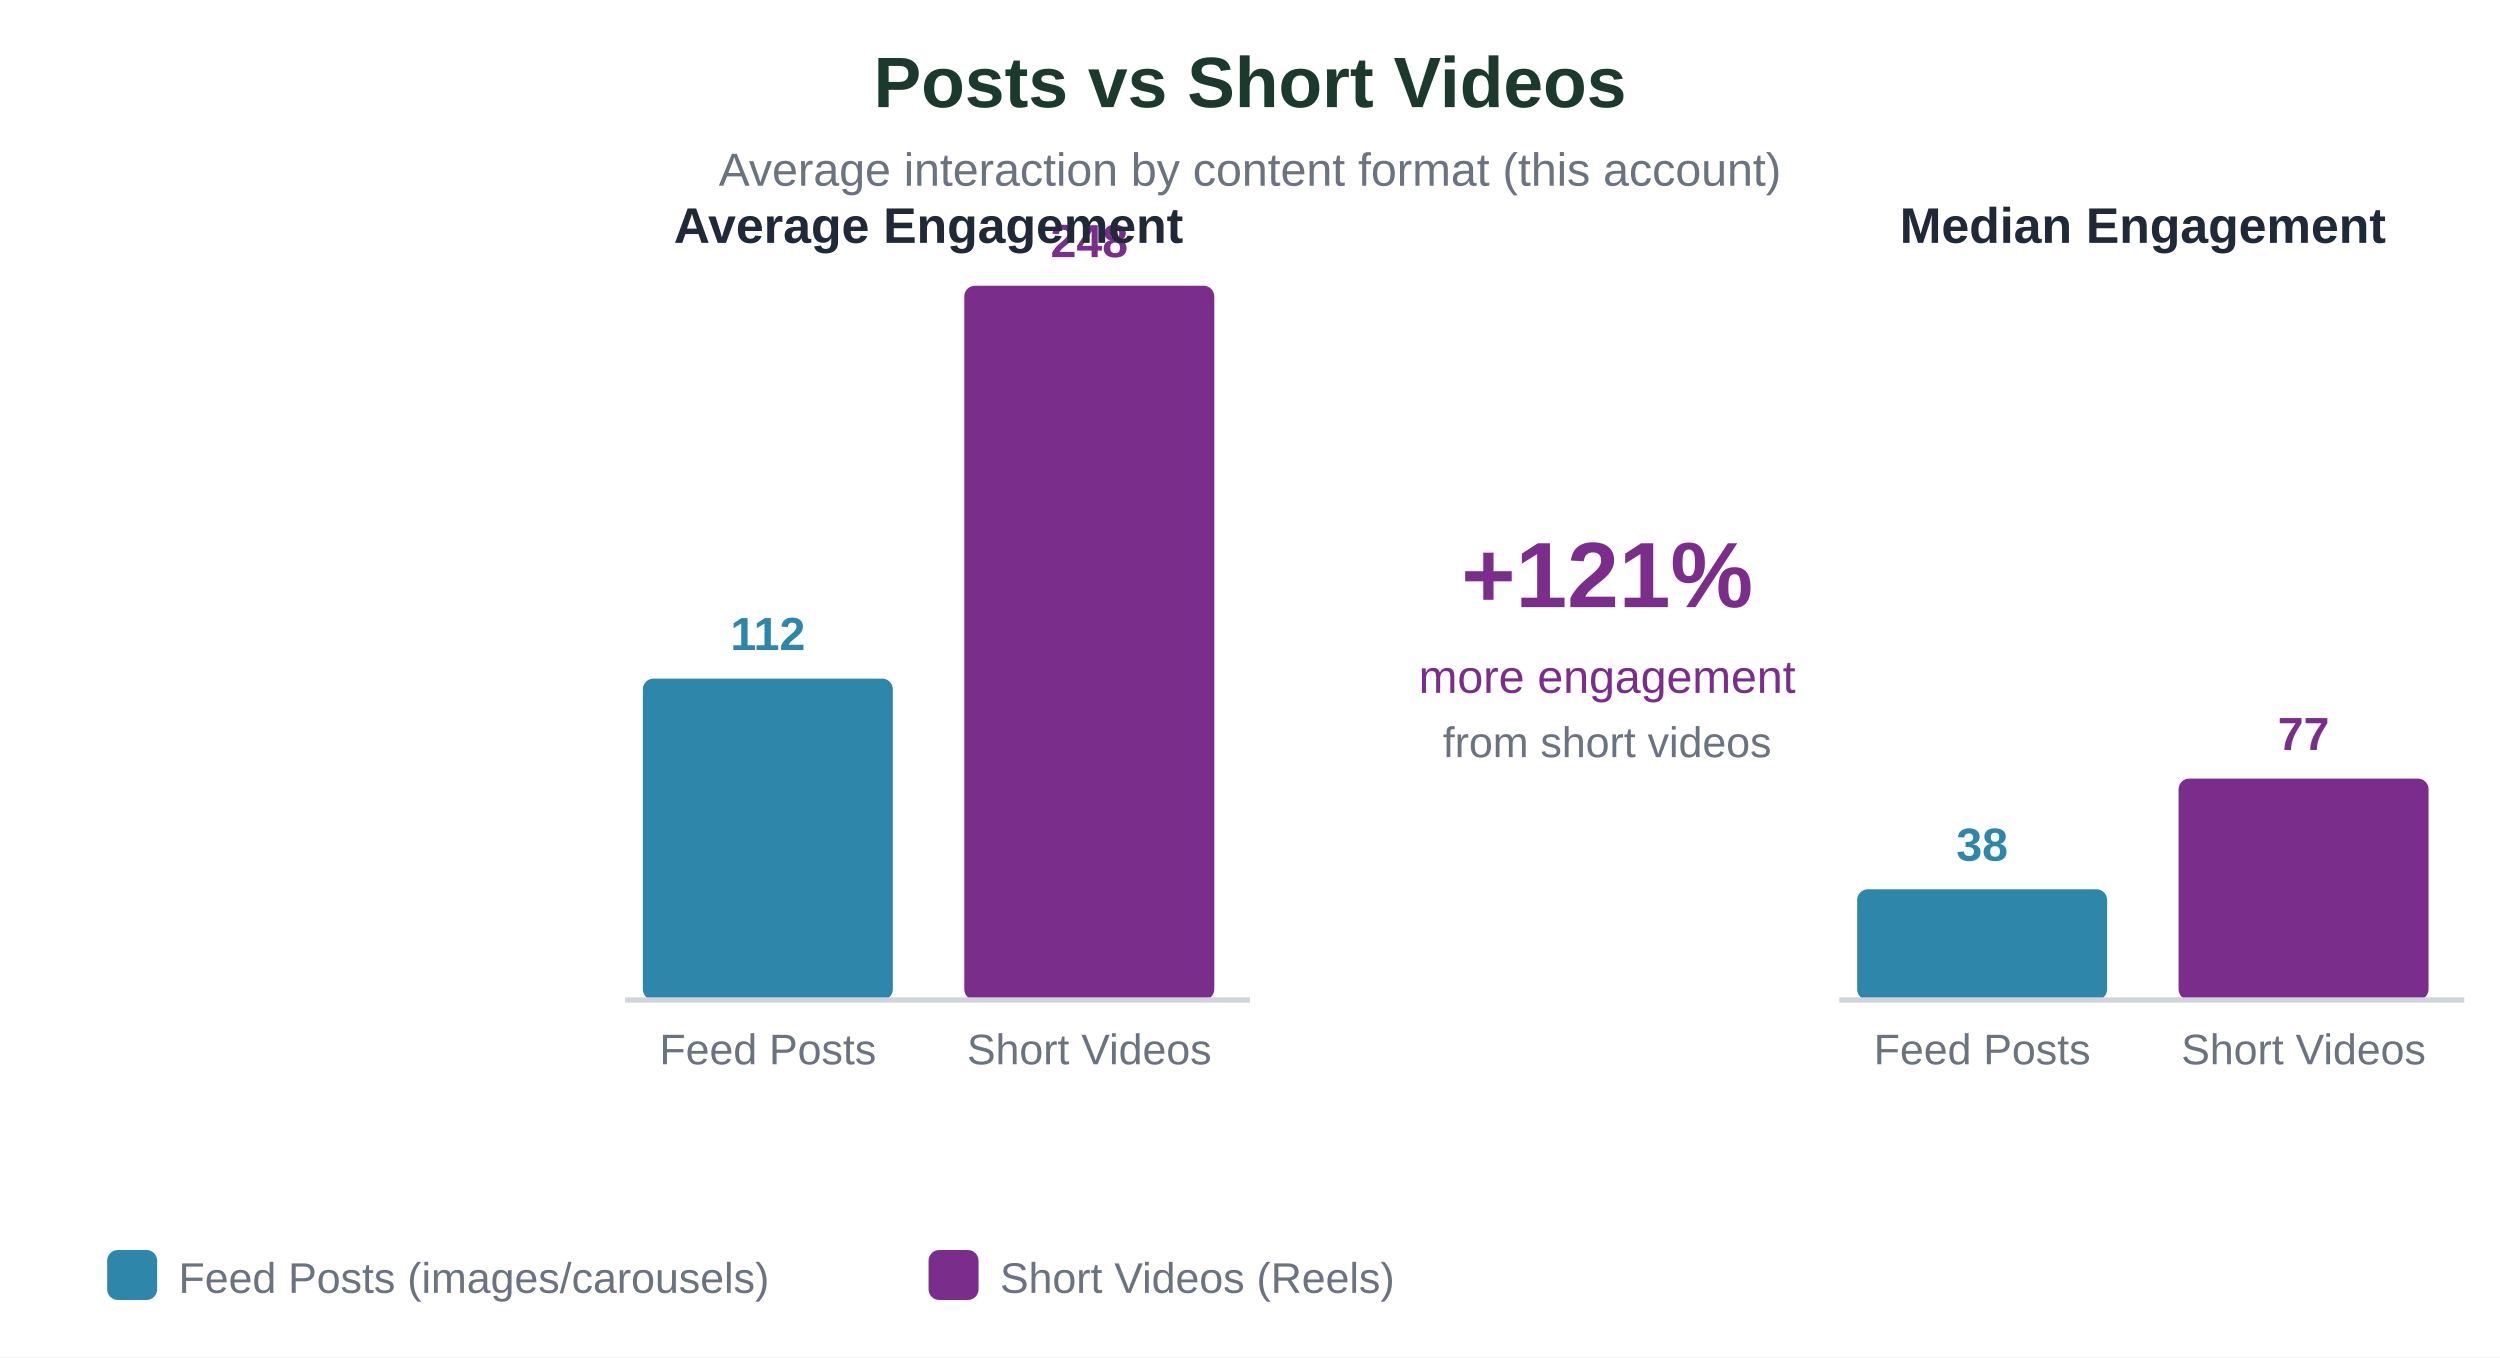
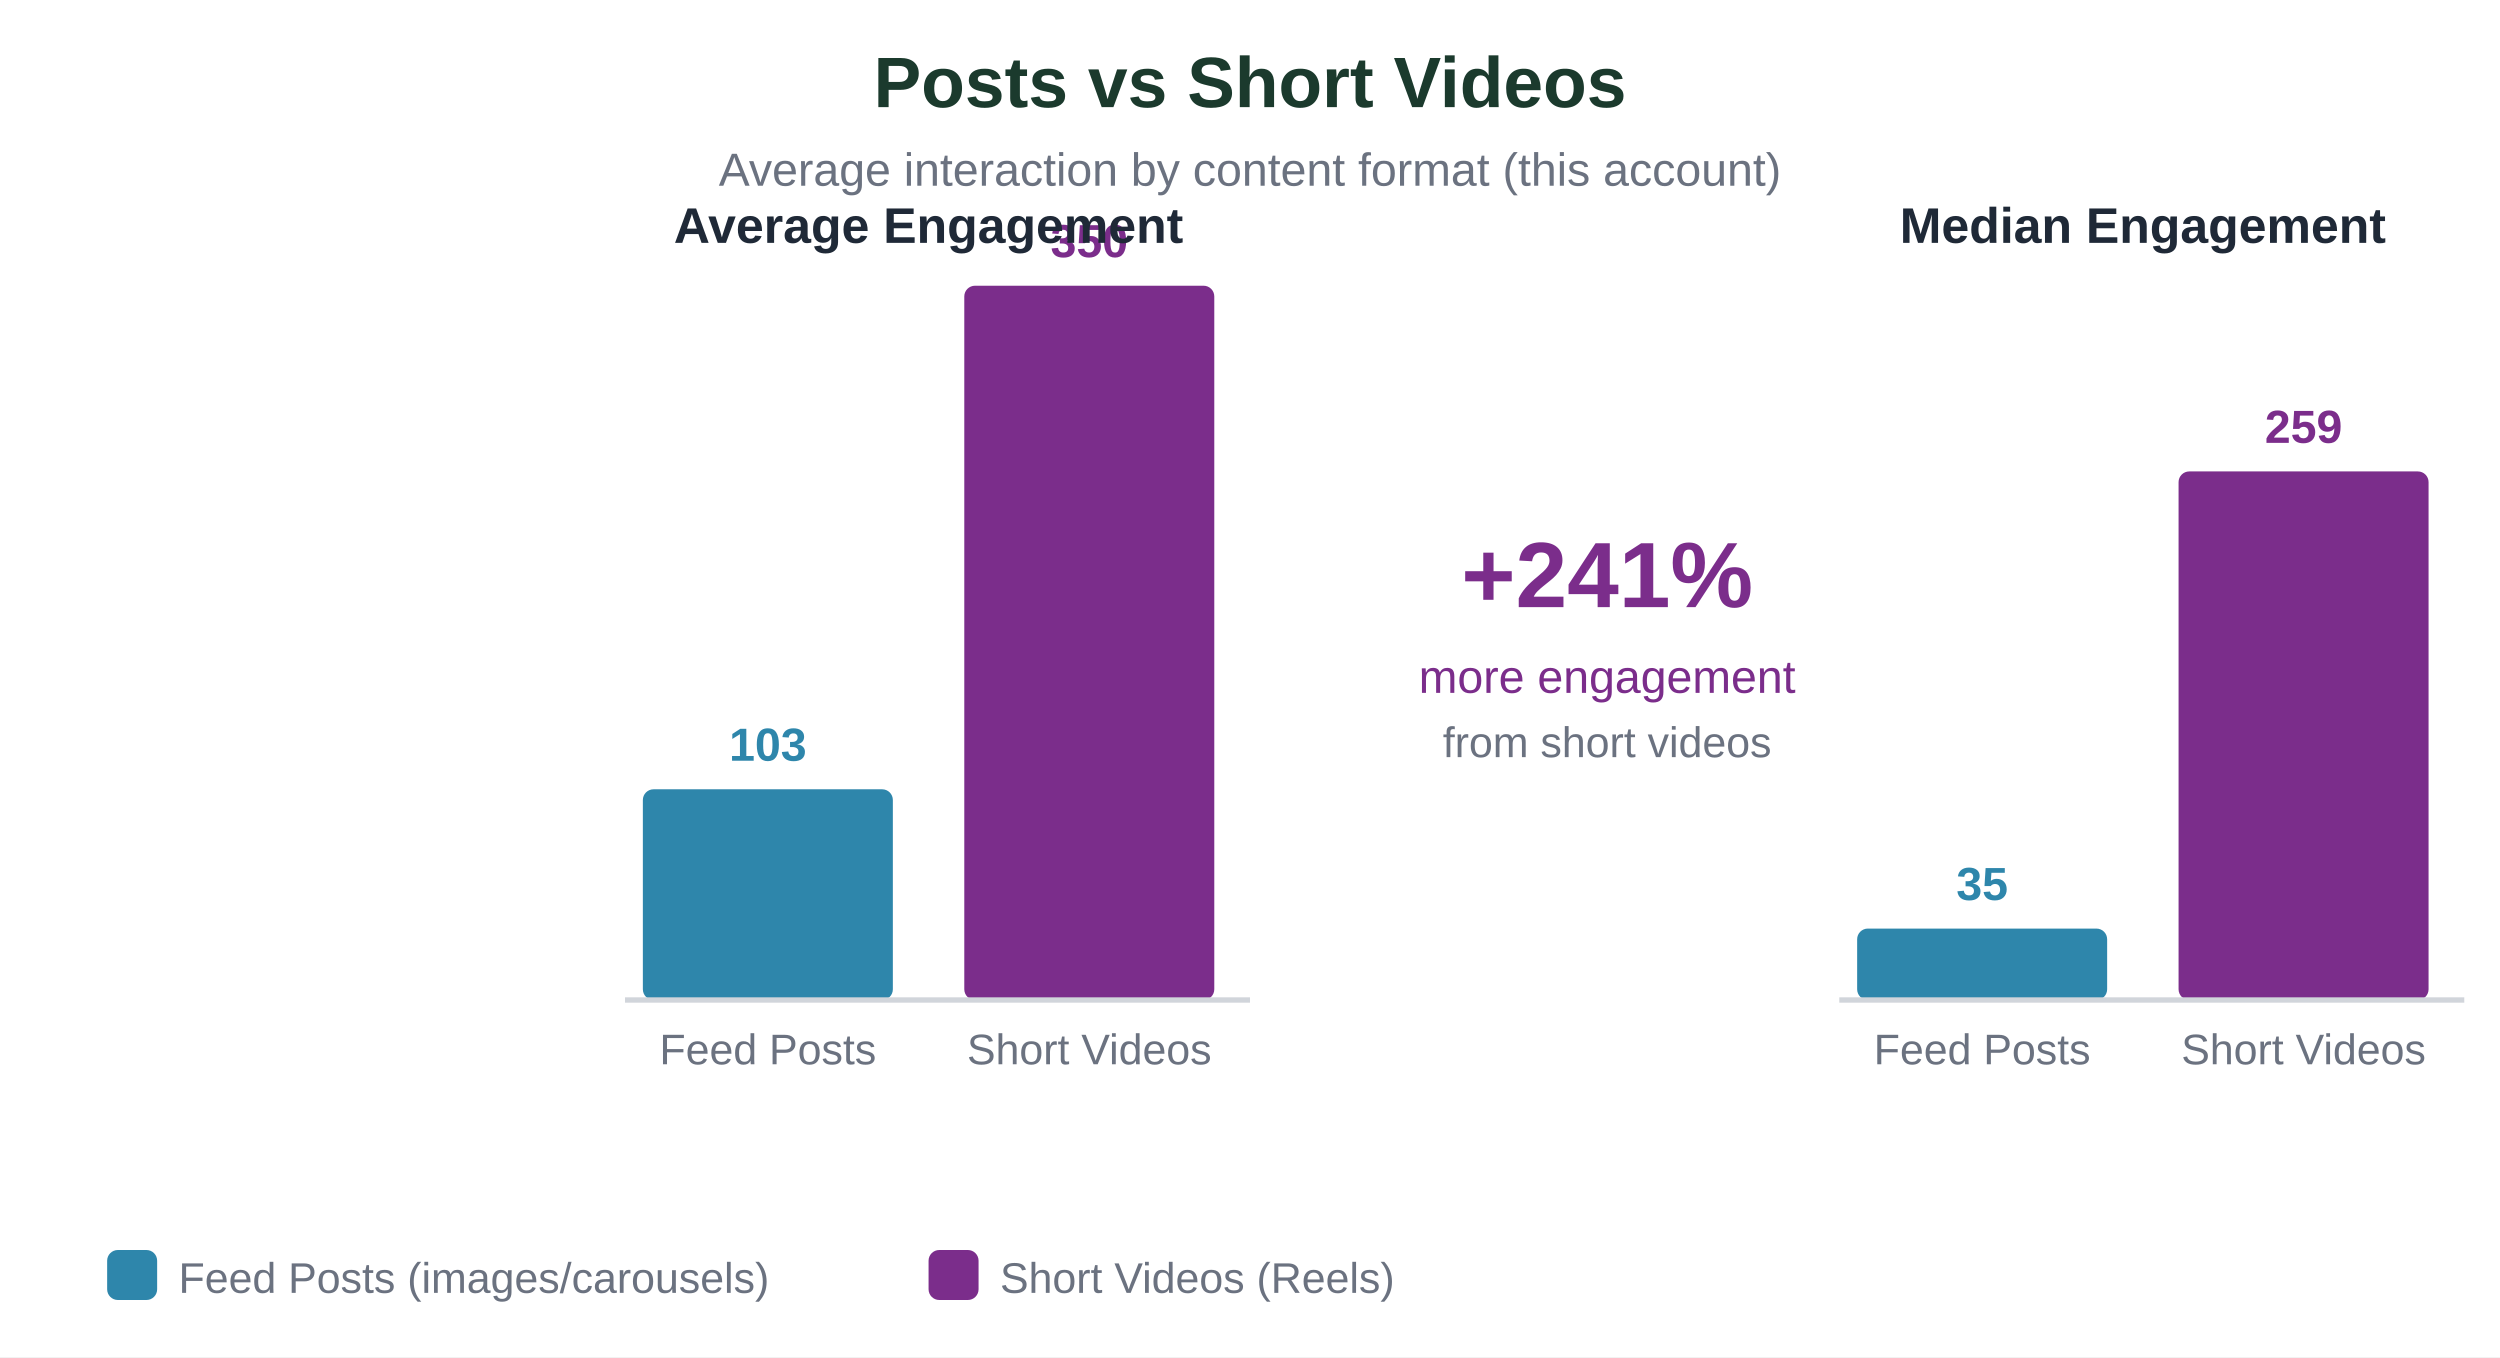
<svg xmlns="http://www.w3.org/2000/svg" width="700" height="380" viewBox="0 0 700 380" role="img" aria-label="Short videos vs feed posts comparison">
  <rect width="100%" height="100%" fill="#FFFFFF" />
  <text x="350" y="30" font-family="Arial, Helvetica, sans-serif" font-size="20" font-weight="bold" fill="#1B3A2D" text-anchor="middle">Posts vs Short Videos</text>
  <text x="350" y="52" font-family="Arial, Helvetica, sans-serif" font-size="13" font-weight="normal" fill="#6B7280" text-anchor="middle">Average interaction by content format (this account)</text>
-   <rect x="180" y="190" width="70" height="90" fill="#2E86AB" rx="3" />
-   <text x="215" y="182" font-family="Arial, Helvetica, sans-serif" font-size="13" font-weight="bold" fill="#2E86AB" text-anchor="middle">112</text>
+   <rect x="180" y="221" width="70" height="59" fill="#2E86AB" rx="3" />
+   <text x="215" y="213" font-family="Arial, Helvetica, sans-serif" font-size="13" font-weight="bold" fill="#2E86AB" text-anchor="middle">103</text>
  <text x="215" y="298" font-family="Arial, Helvetica, sans-serif" font-size="12" font-weight="normal" fill="#6B7280" text-anchor="middle">Feed Posts</text>
  <rect x="270" y="80" width="70" height="200" fill="#7B2D8B" rx="3" />
-   <text x="305" y="72" font-family="Arial, Helvetica, sans-serif" font-size="13" font-weight="bold" fill="#7B2D8B" text-anchor="middle">248</text>
+   <text x="305" y="72" font-family="Arial, Helvetica, sans-serif" font-size="13" font-weight="bold" fill="#7B2D8B" text-anchor="middle">350</text>
  <text x="305" y="298" font-family="Arial, Helvetica, sans-serif" font-size="12" font-weight="normal" fill="#6B7280" text-anchor="middle">Short Videos</text>
  <text x="260" y="68" font-family="Arial, Helvetica, sans-serif" font-size="14" font-weight="bold" fill="#1F2937" text-anchor="middle">Average Engagement</text>
  <line x1="175" y1="280" x2="350" y2="280" stroke="#D1D5DB" stroke-width="1.5" />
-   <rect x="520" y="249" width="70" height="31" fill="#2E86AB" rx="3" />
-   <text x="555" y="241" font-family="Arial, Helvetica, sans-serif" font-size="13" font-weight="bold" fill="#2E86AB" text-anchor="middle">38</text>
+   <rect x="520" y="260" width="70" height="20" fill="#2E86AB" rx="3" />
+   <text x="555" y="252" font-family="Arial, Helvetica, sans-serif" font-size="13" font-weight="bold" fill="#2E86AB" text-anchor="middle">35</text>
  <text x="555" y="298" font-family="Arial, Helvetica, sans-serif" font-size="12" font-weight="normal" fill="#6B7280" text-anchor="middle">Feed Posts</text>
-   <rect x="610" y="218" width="70" height="62" fill="#7B2D8B" rx="3" />
-   <text x="645" y="210" font-family="Arial, Helvetica, sans-serif" font-size="13" font-weight="bold" fill="#7B2D8B" text-anchor="middle">77</text>
+   <rect x="610" y="132" width="70" height="148" fill="#7B2D8B" rx="3" />
+   <text x="645" y="124" font-family="Arial, Helvetica, sans-serif" font-size="13" font-weight="bold" fill="#7B2D8B" text-anchor="middle">259</text>
  <text x="645" y="298" font-family="Arial, Helvetica, sans-serif" font-size="12" font-weight="normal" fill="#6B7280" text-anchor="middle">Short Videos</text>
  <text x="600" y="68" font-family="Arial, Helvetica, sans-serif" font-size="14" font-weight="bold" fill="#1F2937" text-anchor="middle">Median Engagement</text>
  <line x1="515" y1="280" x2="690" y2="280" stroke="#D1D5DB" stroke-width="1.5" />
-   <text x="450" y="170" font-family="Arial, Helvetica, sans-serif" font-size="26" fill="#7B2D8B" text-anchor="middle" font-weight="bold">+121%</text>
+   <text x="450" y="170" font-family="Arial, Helvetica, sans-serif" font-size="26" fill="#7B2D8B" text-anchor="middle" font-weight="bold">+241%</text>
  <text x="450" y="194" font-family="Arial, Helvetica, sans-serif" font-size="13" fill="#7B2D8B" text-anchor="middle">more engagement</text>
  <text x="450" y="212" font-family="Arial, Helvetica, sans-serif" font-size="12" fill="#6B7280" text-anchor="middle">from short videos</text>
  <rect x="30" y="350" width="14" height="14" fill="#2E86AB" rx="3" />
  <text x="50" y="362" font-family="Arial, Helvetica, sans-serif" font-size="12" font-weight="normal" fill="#6B7280" text-anchor="start">Feed Posts (images/carousels)</text>
  <rect x="260" y="350" width="14" height="14" fill="#7B2D8B" rx="3" />
  <text x="280" y="362" font-family="Arial, Helvetica, sans-serif" font-size="12" font-weight="normal" fill="#6B7280" text-anchor="start">Short Videos (Reels)</text>
</svg>
